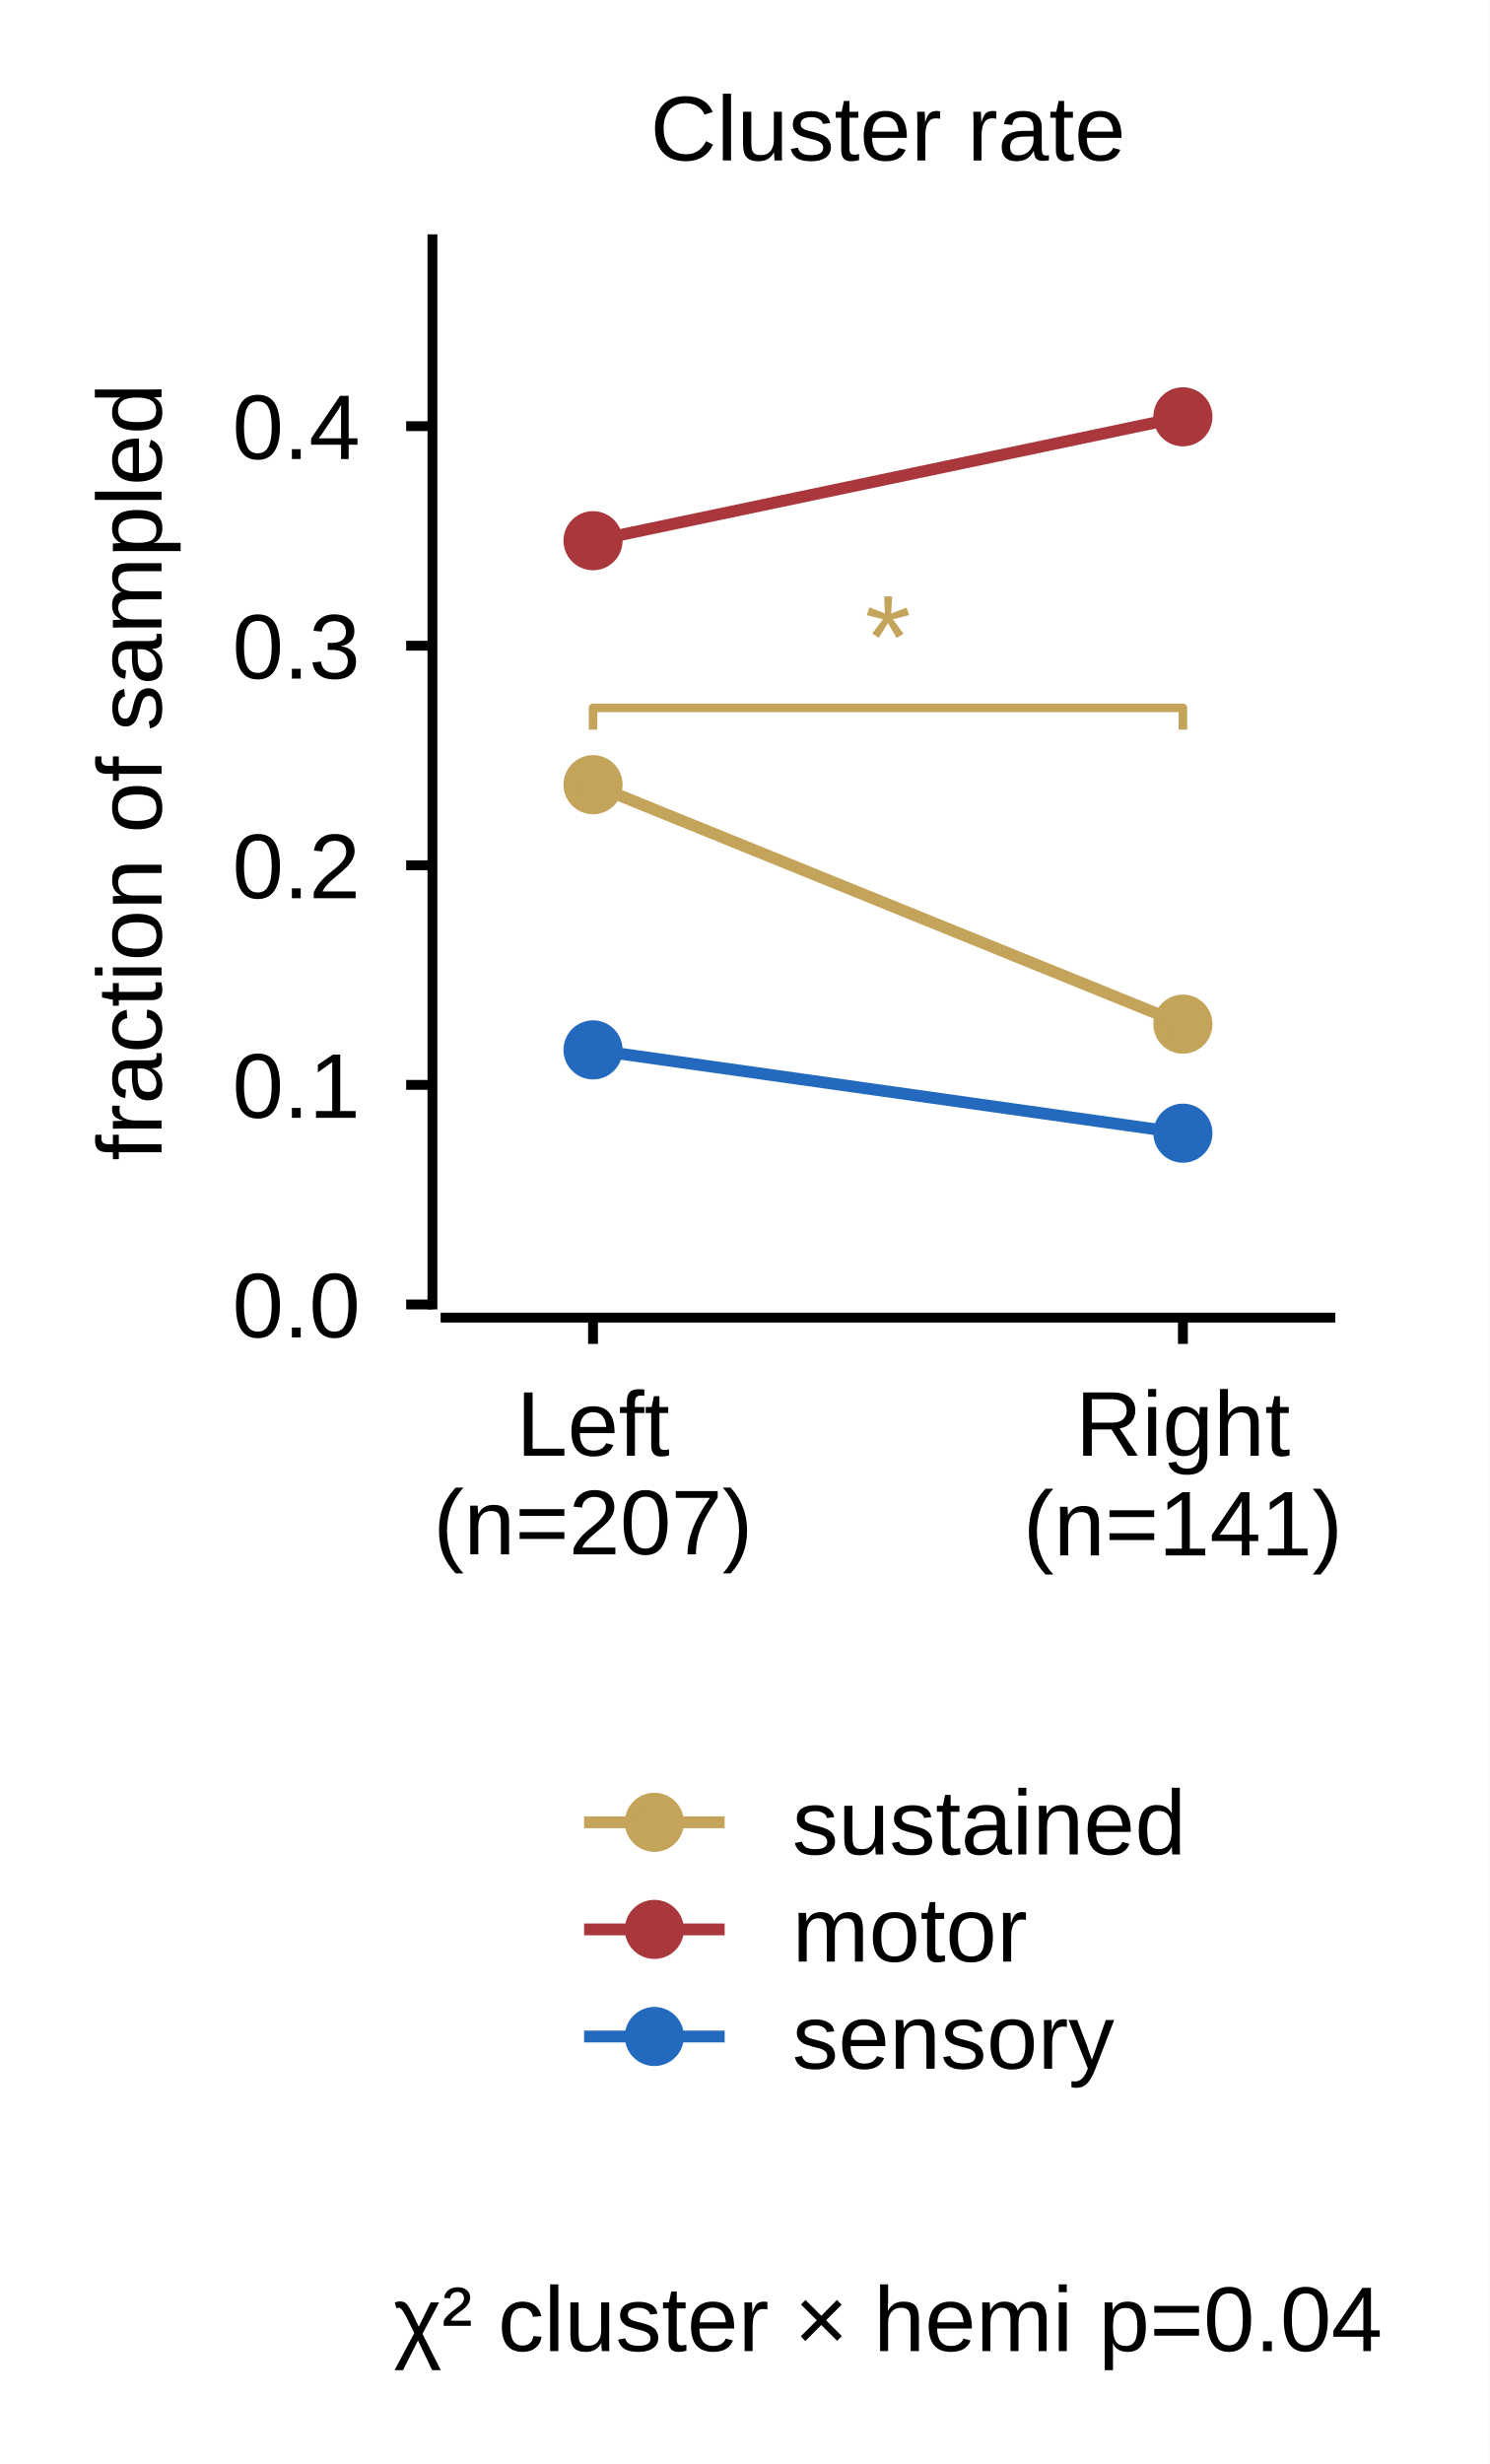
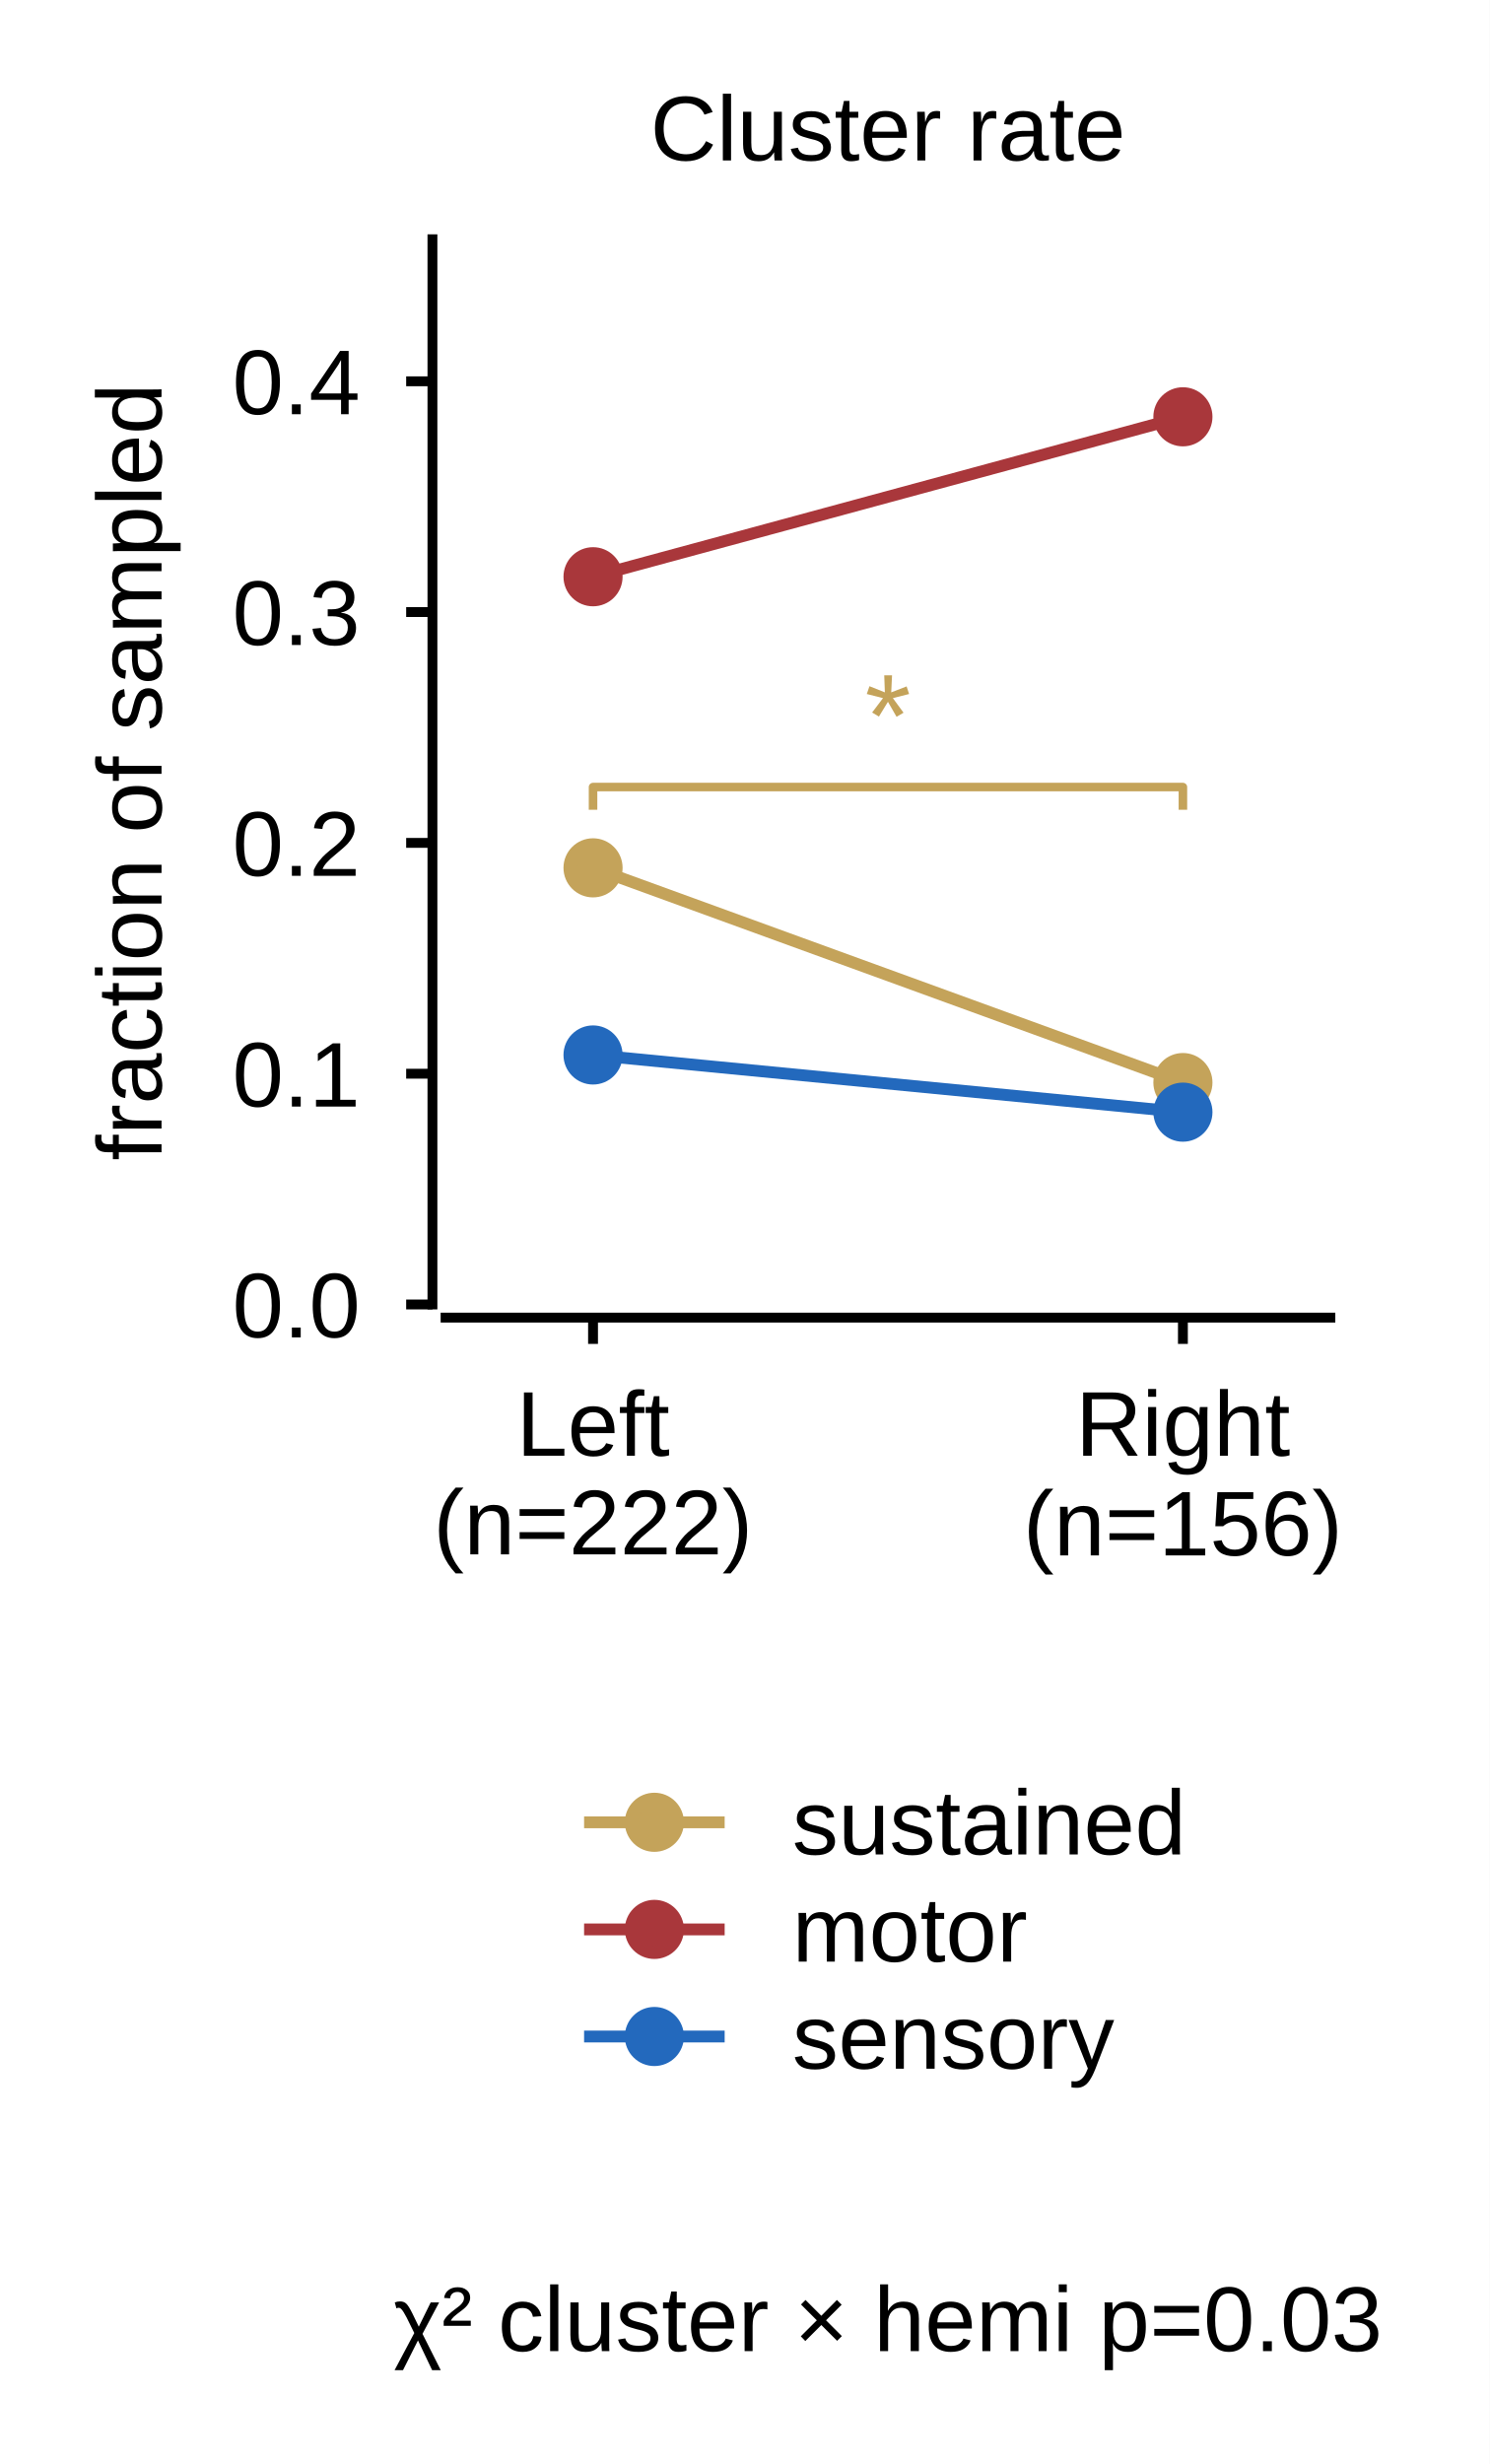
<svg xmlns="http://www.w3.org/2000/svg" xmlns:xlink="http://www.w3.org/1999/xlink" width="113.397pt" height="187.531pt" viewBox="0 0 113.397 187.531" version="1.1">
  <defs>
    <style type="text/css">*{stroke-linejoin: round; stroke-linecap: butt}</style>
  </defs>
  <g id="figure_1">
    <g id="patch_1">
      <path d="M -0 187.531  L 113.397 187.531  L 113.397 0  L -0 0  z " style="fill: #ffffff" />
    </g>
    <g id="axes_1">
      <g id="patch_2">
        <path d="M 33.917 99.281  L 101.268 99.281  L 101.268 18.21  L 33.917 18.21  z " style="fill: #ffffff" />
      </g>
      <g id="matplotlib.axis_1">
        <g id="xtick_1">
          <g id="line2d_1">
            <defs>
-               <path id="meb57b412d1" d="M 0 0  L 0 2  " style="stroke: #000000; stroke-width: 0.75" />
+               <path id="m745bc441df" d="M 0 0  L 0 2  " style="stroke: #000000; stroke-width: 0.75" />
            </defs>
            <g>
-               <use xlink:href="#meb57b412d1" x="45.142" y="100.281" style="stroke: #000000; stroke-width: 0.75" />
+               <use xlink:href="#m745bc441df" x="45.142" y="100.281" style="stroke: #000000; stroke-width: 0.75" />
            </g>
          </g>
          <g id="text_1">
            <text style="font-size: 7px; font-family: 'Arial', sans-serif" transform="translate(39.30488 110.7918)">Left</text>
-             <text style="font-size: 7px; font-family: 'Arial', sans-serif" transform="translate(32.98192 118.298)">(n=207)</text>
+             <text style="font-size: 7px; font-family: 'Arial', sans-serif" transform="translate(32.98192 118.298)">(n=222)</text>
          </g>
        </g>
        <g id="xtick_2">
          <g id="line2d_2">
            <g>
-               <use xlink:href="#meb57b412d1" x="90.043" y="100.281" style="stroke: #000000; stroke-width: 0.75" />
+               <use xlink:href="#m745bc441df" x="90.043" y="100.281" style="stroke: #000000; stroke-width: 0.75" />
            </g>
          </g>
          <g id="text_2">
            <text style="font-size: 7px; font-family: 'Arial', sans-serif" transform="translate(81.8727 110.7918)">Right</text>
-             <text style="font-size: 7px; font-family: 'Arial', sans-serif" transform="translate(77.8827 118.38)">(n=141)</text>
+             <text style="font-size: 7px; font-family: 'Arial', sans-serif" transform="translate(77.8827 118.38)">(n=156)</text>
          </g>
        </g>
      </g>
      <g id="matplotlib.axis_2">
        <g id="ytick_1">
          <g id="line2d_3">
            <defs>
-               <path id="m6818cc8c56" d="M 0 0  L -2 0  " style="stroke: #000000; stroke-width: 0.75" />
+               <path id="m288546c2b2" d="M 0 0  L -2 0  " style="stroke: #000000; stroke-width: 0.75" />
            </defs>
            <g>
-               <use xlink:href="#m6818cc8c56" x="32.917" y="99.281" style="stroke: #000000; stroke-width: 0.75" />
+               <use xlink:href="#m288546c2b2" x="32.917" y="99.281" style="stroke: #000000; stroke-width: 0.75" />
            </g>
          </g>
          <g id="text_3">
            <text style="font-size: 7px; font-family: 'Arial', sans-serif; text-anchor: end" x="27.417" y="101.787" transform="rotate(-0 27.41703 101.7866)">0.0</text>
          </g>
        </g>
        <g id="ytick_2">
          <g id="line2d_4">
            <g>
-               <use xlink:href="#m6818cc8c56" x="32.917" y="82.569" style="stroke: #000000; stroke-width: 0.75" />
+               <use xlink:href="#m288546c2b2" x="32.917" y="81.716" style="stroke: #000000; stroke-width: 0.75" />
            </g>
          </g>
          <g id="text_4">
-             <text style="font-size: 7px; font-family: 'Arial', sans-serif; text-anchor: end" x="27.417" y="85.075" transform="rotate(-0 27.41703 85.07459)">0.1</text>
+             <text style="font-size: 7px; font-family: 'Arial', sans-serif; text-anchor: end" x="27.417" y="84.221" transform="rotate(-0 27.41703 84.22122)">0.1</text>
          </g>
        </g>
        <g id="ytick_3">
          <g id="line2d_5">
            <g>
-               <use xlink:href="#m6818cc8c56" x="32.917" y="65.857" style="stroke: #000000; stroke-width: 0.75" />
+               <use xlink:href="#m288546c2b2" x="32.917" y="64.151" style="stroke: #000000; stroke-width: 0.75" />
            </g>
          </g>
          <g id="text_5">
-             <text style="font-size: 7px; font-family: 'Arial', sans-serif; text-anchor: end" x="27.417" y="68.363" transform="rotate(-0 27.41703 68.36262)">0.2</text>
+             <text style="font-size: 7px; font-family: 'Arial', sans-serif; text-anchor: end" x="27.417" y="66.656" transform="rotate(-0 27.41703 66.65586)">0.2</text>
          </g>
        </g>
        <g id="ytick_4">
          <g id="line2d_6">
            <g>
-               <use xlink:href="#m6818cc8c56" x="32.917" y="49.145" style="stroke: #000000; stroke-width: 0.75" />
+               <use xlink:href="#m288546c2b2" x="32.917" y="46.585" style="stroke: #000000; stroke-width: 0.75" />
            </g>
          </g>
          <g id="text_6">
-             <text style="font-size: 7px; font-family: 'Arial', sans-serif; text-anchor: end" x="27.417" y="51.651" transform="rotate(-0 27.41703 51.65064)">0.3</text>
+             <text style="font-size: 7px; font-family: 'Arial', sans-serif; text-anchor: end" x="27.417" y="49.091" transform="rotate(-0 27.41703 49.09051)">0.3</text>
          </g>
        </g>
        <g id="ytick_5">
          <g id="line2d_7">
            <g>
-               <use xlink:href="#m6818cc8c56" x="32.917" y="32.433" style="stroke: #000000; stroke-width: 0.75" />
+               <use xlink:href="#m288546c2b2" x="32.917" y="29.02" style="stroke: #000000; stroke-width: 0.75" />
            </g>
          </g>
          <g id="text_7">
-             <text style="font-size: 7px; font-family: 'Arial', sans-serif; text-anchor: end" x="27.417" y="34.939" transform="rotate(-0 27.41703 34.93866)">0.4</text>
+             <text style="font-size: 7px; font-family: 'Arial', sans-serif; text-anchor: end" x="27.417" y="31.525" transform="rotate(-0 27.41703 31.52515)">0.4</text>
          </g>
        </g>
        <g id="text_8">
          <text style="font-size: 7px; font-family: 'Arial', sans-serif; text-anchor: middle" x="12.296" y="58.746" transform="rotate(-90 12.29578 58.7459)">fraction of sampled</text>
        </g>
      </g>
      <g id="line2d_8">
-         <path d="M 45.142 59.722  L 90.043 77.947  " clip-path="url(#p48e87b521f)" style="fill: none; stroke: #c4a35a; stroke-width: 0.9; stroke-linecap: square" />
+         <path d="M 45.142 66.05  L 90.043 82.392  " clip-path="url(#p55d7429633)" style="fill: none; stroke: #c4a35a; stroke-width: 0.9; stroke-linecap: square" />
        <defs>
-           <path id="m270aba6637" d="M 0 1.75  C 0.464 1.75 0.909 1.566 1.237 1.237  C 1.566 0.909 1.75 0.464 1.75 0  C 1.75 -0.464 1.566 -0.909 1.237 -1.237  C 0.909 -1.566 0.464 -1.75 0 -1.75  C -0.464 -1.75 -0.909 -1.566 -1.237 -1.237  C -1.566 -0.909 -1.75 -0.464 -1.75 0  C -1.75 0.464 -1.566 0.909 -1.237 1.237  C -0.909 1.566 -0.464 1.75 0 1.75  z " style="stroke: #c4a35a" />
+           <path id="me97b81c92c" d="M 0 1.75  C 0.464 1.75 0.909 1.566 1.237 1.237  C 1.566 0.909 1.75 0.464 1.75 0  C 1.75 -0.464 1.566 -0.909 1.237 -1.237  C 0.909 -1.566 0.464 -1.75 0 -1.75  C -0.464 -1.75 -0.909 -1.566 -1.237 -1.237  C -1.566 -0.909 -1.75 -0.464 -1.75 0  C -1.75 0.464 -1.566 0.909 -1.237 1.237  C -0.909 1.566 -0.464 1.75 0 1.75  z " style="stroke: #c4a35a" />
        </defs>
-         <g clip-path="url(#p48e87b521f)">
-           <use xlink:href="#m270aba6637" x="45.142" y="59.722" style="fill: #c4a35a; stroke: #c4a35a" />
-           <use xlink:href="#m270aba6637" x="90.043" y="77.947" style="fill: #c4a35a; stroke: #c4a35a" />
+         <g clip-path="url(#p55d7429633)">
+           <use xlink:href="#me97b81c92c" x="45.142" y="66.05" style="fill: #c4a35a; stroke: #c4a35a" />
+           <use xlink:href="#me97b81c92c" x="90.043" y="82.392" style="fill: #c4a35a; stroke: #c4a35a" />
        </g>
      </g>
      <g id="line2d_9">
-         <path d="M 45.142 41.153  L 90.043 31.722  " clip-path="url(#p48e87b521f)" style="fill: none; stroke: #a9373b; stroke-width: 0.9; stroke-linecap: square" />
+         <path d="M 45.142 43.895  L 90.043 31.722  " clip-path="url(#p55d7429633)" style="fill: none; stroke: #a9373b; stroke-width: 0.9; stroke-linecap: square" />
        <defs>
-           <path id="m0d2879c37c" d="M 0 1.75  C 0.464 1.75 0.909 1.566 1.237 1.237  C 1.566 0.909 1.75 0.464 1.75 0  C 1.75 -0.464 1.566 -0.909 1.237 -1.237  C 0.909 -1.566 0.464 -1.75 0 -1.75  C -0.464 -1.75 -0.909 -1.566 -1.237 -1.237  C -1.566 -0.909 -1.75 -0.464 -1.75 0  C -1.75 0.464 -1.566 0.909 -1.237 1.237  C -0.909 1.566 -0.464 1.75 0 1.75  z " style="stroke: #a9373b" />
+           <path id="mc749bfb648" d="M 0 1.75  C 0.464 1.75 0.909 1.566 1.237 1.237  C 1.566 0.909 1.75 0.464 1.75 0  C 1.75 -0.464 1.566 -0.909 1.237 -1.237  C 0.909 -1.566 0.464 -1.75 0 -1.75  C -0.464 -1.75 -0.909 -1.566 -1.237 -1.237  C -1.566 -0.909 -1.75 -0.464 -1.75 0  C -1.75 0.464 -1.566 0.909 -1.237 1.237  C -0.909 1.566 -0.464 1.75 0 1.75  z " style="stroke: #a9373b" />
        </defs>
-         <g clip-path="url(#p48e87b521f)">
-           <use xlink:href="#m0d2879c37c" x="45.142" y="41.153" style="fill: #a9373b; stroke: #a9373b" />
-           <use xlink:href="#m0d2879c37c" x="90.043" y="31.722" style="fill: #a9373b; stroke: #a9373b" />
+         <g clip-path="url(#p55d7429633)">
+           <use xlink:href="#mc749bfb648" x="45.142" y="43.895" style="fill: #a9373b; stroke: #a9373b" />
+           <use xlink:href="#mc749bfb648" x="90.043" y="31.722" style="fill: #a9373b; stroke: #a9373b" />
        </g>
      </g>
      <g id="line2d_10">
-         <path d="M 45.142 79.905  L 90.043 86.244  " clip-path="url(#p48e87b521f)" style="fill: none; stroke: #2369bd; stroke-width: 0.9; stroke-linecap: square" />
+         <path d="M 45.142 80.292  L 90.043 84.644  " clip-path="url(#p55d7429633)" style="fill: none; stroke: #2369bd; stroke-width: 0.9; stroke-linecap: square" />
        <defs>
-           <path id="mebc6f992ad" d="M 0 1.75  C 0.464 1.75 0.909 1.566 1.237 1.237  C 1.566 0.909 1.75 0.464 1.75 0  C 1.75 -0.464 1.566 -0.909 1.237 -1.237  C 0.909 -1.566 0.464 -1.75 0 -1.75  C -0.464 -1.75 -0.909 -1.566 -1.237 -1.237  C -1.566 -0.909 -1.75 -0.464 -1.75 0  C -1.75 0.464 -1.566 0.909 -1.237 1.237  C -0.909 1.566 -0.464 1.75 0 1.75  z " style="stroke: #2369bd" />
+           <path id="mdc59232e1c" d="M 0 1.75  C 0.464 1.75 0.909 1.566 1.237 1.237  C 1.566 0.909 1.75 0.464 1.75 0  C 1.75 -0.464 1.566 -0.909 1.237 -1.237  C 0.909 -1.566 0.464 -1.75 0 -1.75  C -0.464 -1.75 -0.909 -1.566 -1.237 -1.237  C -1.566 -0.909 -1.75 -0.464 -1.75 0  C -1.75 0.464 -1.566 0.909 -1.237 1.237  C -0.909 1.566 -0.464 1.75 0 1.75  z " style="stroke: #2369bd" />
        </defs>
-         <g clip-path="url(#p48e87b521f)">
-           <use xlink:href="#mebc6f992ad" x="45.142" y="79.905" style="fill: #2369bd; stroke: #2369bd" />
-           <use xlink:href="#mebc6f992ad" x="90.043" y="86.244" style="fill: #2369bd; stroke: #2369bd" />
+         <g clip-path="url(#p55d7429633)">
+           <use xlink:href="#mdc59232e1c" x="45.142" y="80.292" style="fill: #2369bd; stroke: #2369bd" />
+           <use xlink:href="#mdc59232e1c" x="90.043" y="84.644" style="fill: #2369bd; stroke: #2369bd" />
        </g>
      </g>
      <g id="line2d_11">
-         <path d="M 45.142 55.209  L 45.142 53.872  L 90.043 53.872  L 90.043 55.209  " style="fill: none; stroke: #c4a35a; stroke-width: 0.65; stroke-linecap: square" />
+         <path d="M 45.142 61.307  L 45.142 59.902  L 90.043 59.902  L 90.043 61.307  " style="fill: none; stroke: #c4a35a; stroke-width: 0.65; stroke-linecap: square" />
      </g>
      <g id="patch_3">
        <path d="M 32.917 99.281  L 32.917 18.21  " style="fill: none; stroke: #000000; stroke-width: 0.75; stroke-linejoin: miter; stroke-linecap: square" />
      </g>
      <g id="patch_4">
        <path d="M 33.917 100.281  L 101.268 100.281  " style="fill: none; stroke: #000000; stroke-width: 0.75; stroke-linejoin: miter; stroke-linecap: square" />
      </g>
      <g id="text_9">
-         <text style="font-size: 9px; font-family: 'Arial', sans-serif; text-anchor: middle; fill: #c4a35a" x="67.593" y="51.582" transform="rotate(-0 67.59262 51.58228)">*</text>
+         <text style="font-size: 9px; font-family: 'Arial', sans-serif; text-anchor: middle; fill: #c4a35a" x="67.593" y="57.586" transform="rotate(-0 67.59262 57.586)">*</text>
      </g>
      <g id="text_10">
-         <text style="font-size: 7px; font-family: 'Arial', sans-serif; text-anchor: middle" x="67.593" y="178.939" transform="rotate(-0 67.59262 178.9393)">χ² cluster × hemi  p=0.04</text>
+         <text style="font-size: 7px; font-family: 'Arial', sans-serif; text-anchor: middle" x="67.593" y="178.939" transform="rotate(-0 67.59262 178.9393)">χ² cluster × hemi  p=0.03</text>
      </g>
      <g id="text_11">
        <text style="font-size: 7px; font-family: 'Arial', sans-serif; text-anchor: middle" x="67.593" y="12.21" transform="rotate(-0 67.59262 12.21047)">Cluster rate</text>
      </g>
      <g id="legend_1">
        <g id="line2d_12">
          <path d="M 44.911 138.692  L 49.811 138.692  L 54.711 138.692  " style="fill: none; stroke: #c4a35a; stroke-width: 0.9; stroke-linecap: square" />
          <g>
-             <use xlink:href="#m270aba6637" x="49.811" y="138.692" style="fill: #c4a35a; stroke: #c4a35a" />
+             <use xlink:href="#me97b81c92c" x="49.811" y="138.692" style="fill: #c4a35a; stroke: #c4a35a" />
          </g>
        </g>
        <g id="text_12">
          <text style="font-size: 7px; font-family: 'Arial', sans-serif; text-anchor: start" x="60.311" y="141.142" transform="rotate(-0 60.31098 141.1416)">sustained</text>
        </g>
        <g id="line2d_13">
          <path d="M 44.911 146.843  L 49.811 146.843  L 54.711 146.843  " style="fill: none; stroke: #a9373b; stroke-width: 0.9; stroke-linecap: square" />
          <g>
-             <use xlink:href="#m0d2879c37c" x="49.811" y="146.843" style="fill: #a9373b; stroke: #a9373b" />
+             <use xlink:href="#mc749bfb648" x="49.811" y="146.843" style="fill: #a9373b; stroke: #a9373b" />
          </g>
        </g>
        <g id="text_13">
          <text style="font-size: 7px; font-family: 'Arial', sans-serif; text-anchor: start" x="60.311" y="149.293" transform="rotate(-0 60.31098 149.2933)">motor</text>
        </g>
        <g id="line2d_14">
          <path d="M 44.911 154.995  L 49.811 154.995  L 54.711 154.995  " style="fill: none; stroke: #2369bd; stroke-width: 0.9; stroke-linecap: square" />
          <g>
-             <use xlink:href="#mebc6f992ad" x="49.811" y="154.995" style="fill: #2369bd; stroke: #2369bd" />
+             <use xlink:href="#mdc59232e1c" x="49.811" y="154.995" style="fill: #2369bd; stroke: #2369bd" />
          </g>
        </g>
        <g id="text_14">
          <text style="font-size: 7px; font-family: 'Arial', sans-serif; text-anchor: start" x="60.311" y="157.445" transform="rotate(-0 60.31098 157.445)">sensory</text>
        </g>
      </g>
    </g>
  </g>
  <defs>
-     <clipPath id="p48e87b521f">
+     <clipPath id="p55d7429633">
      <rect x="33.917" y="18.21" width="67.351" height="81.071" />
    </clipPath>
  </defs>
</svg>
